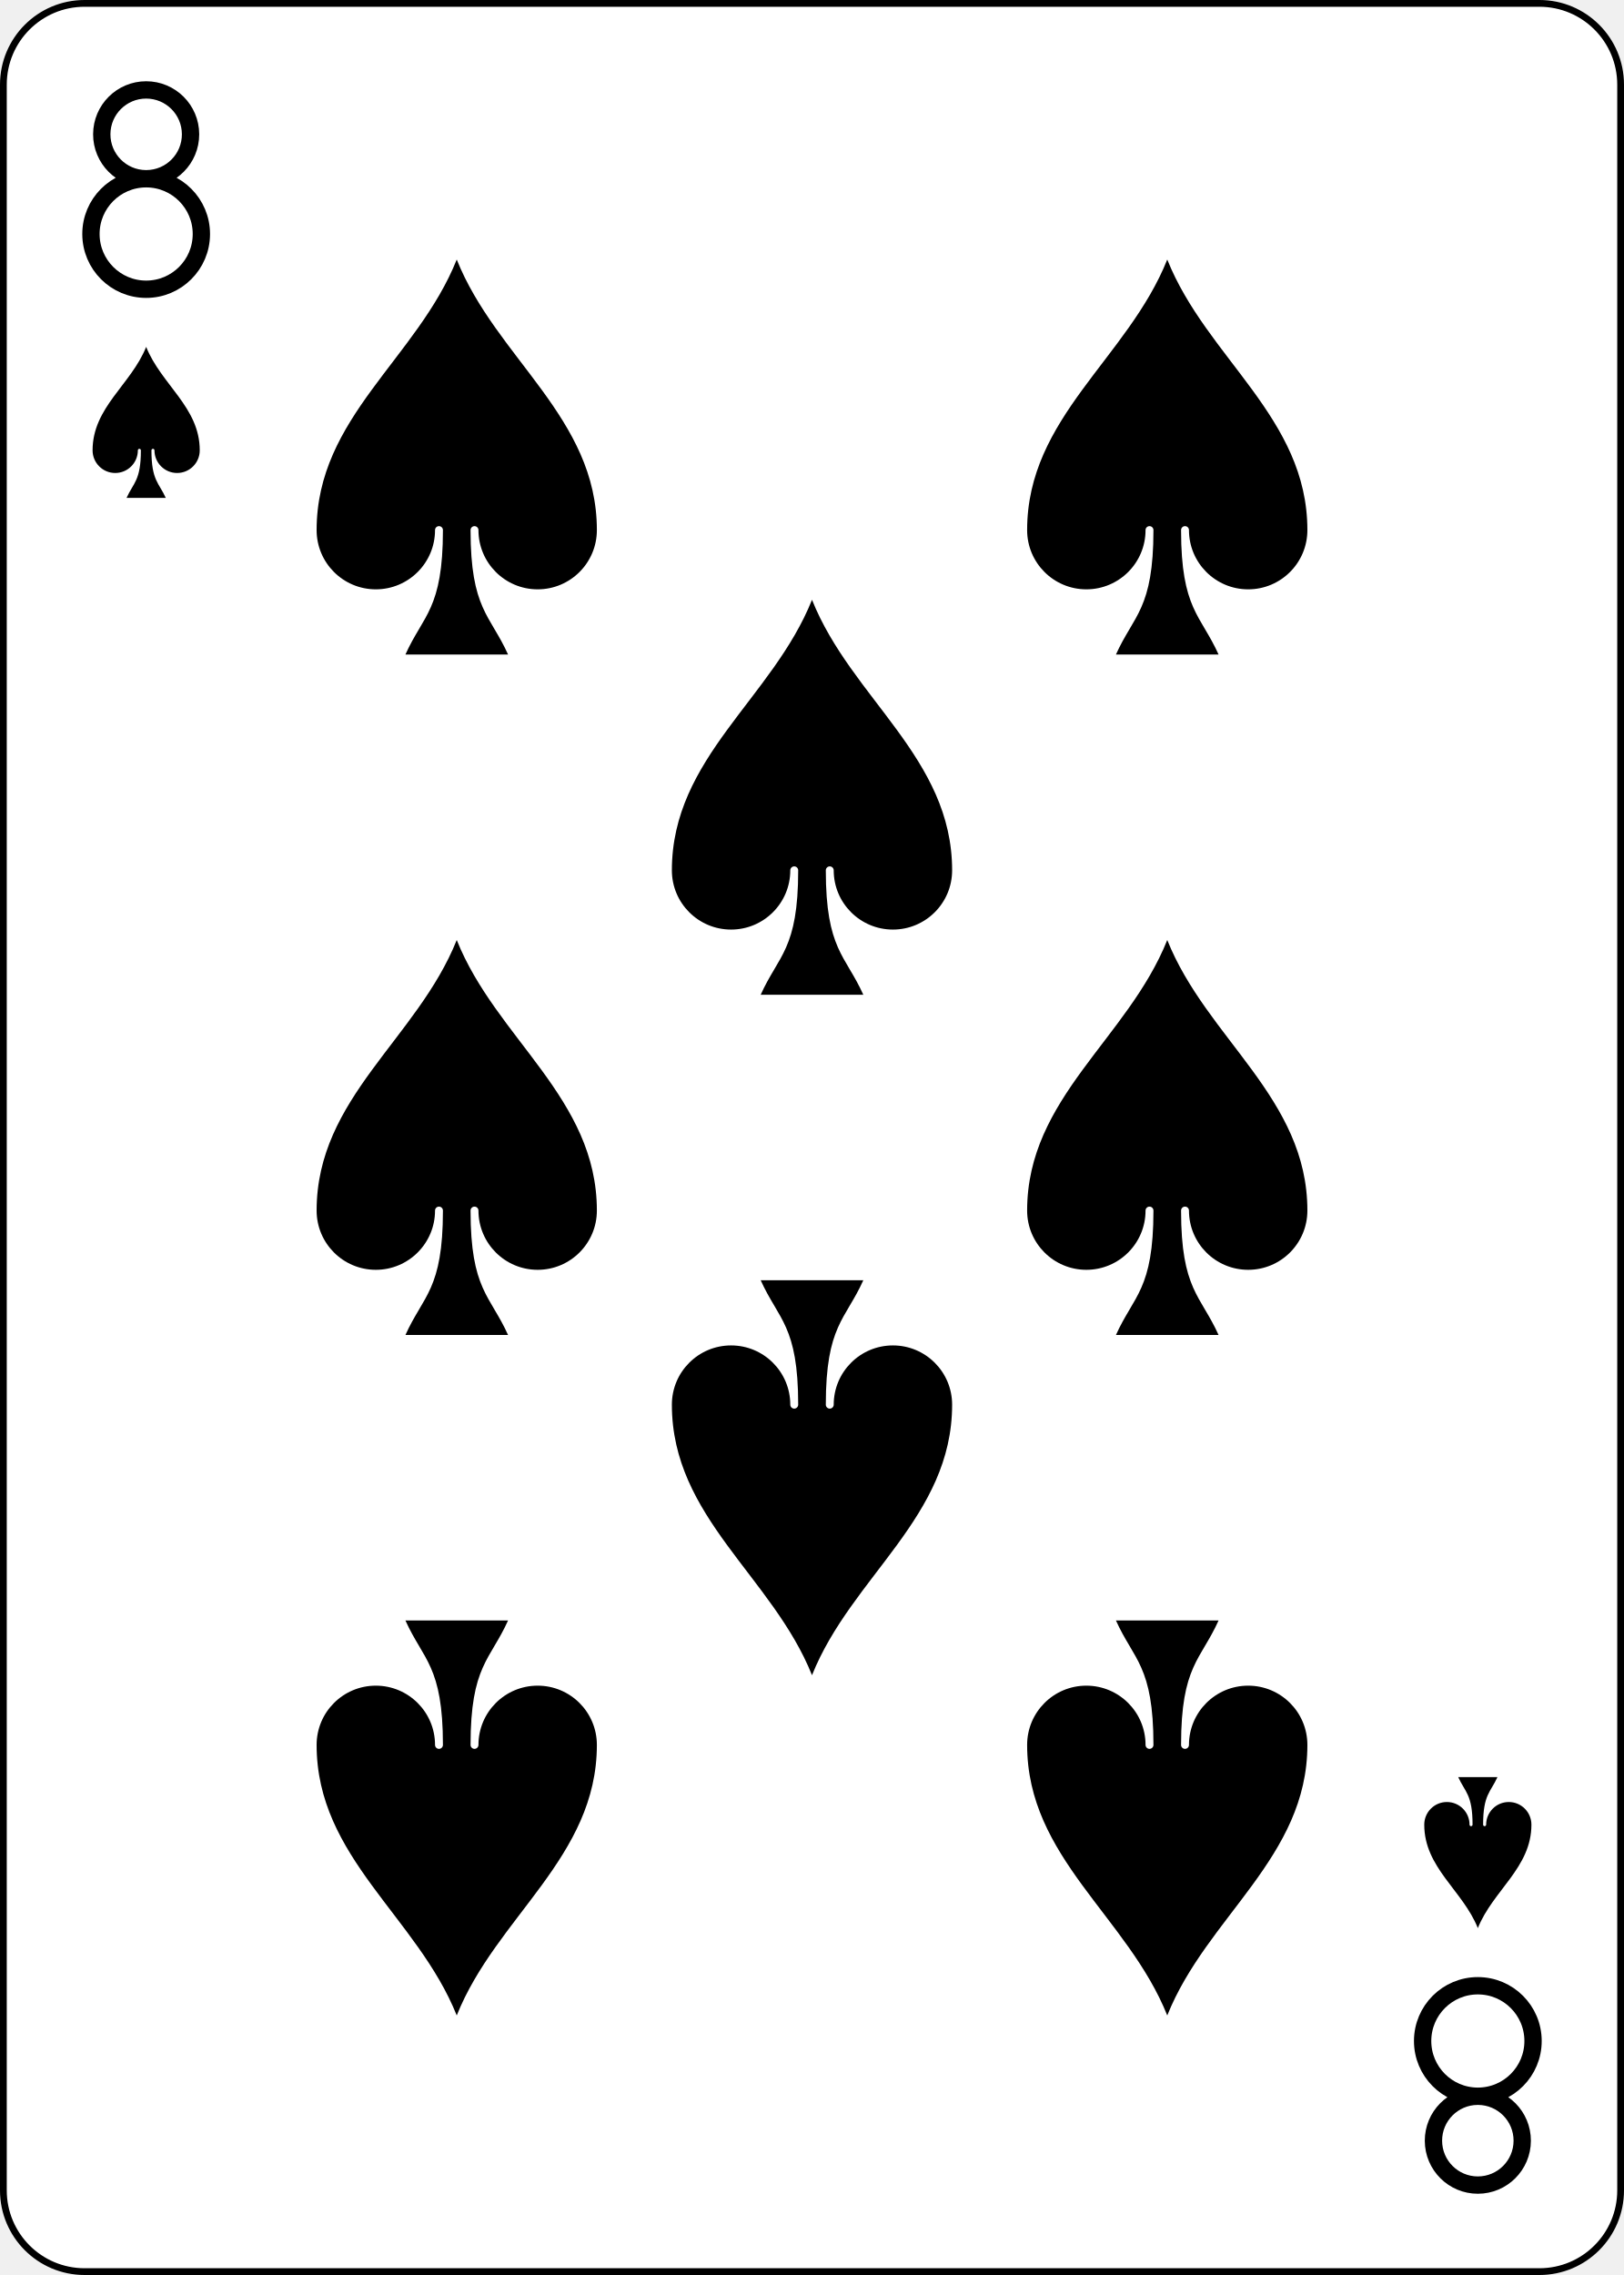
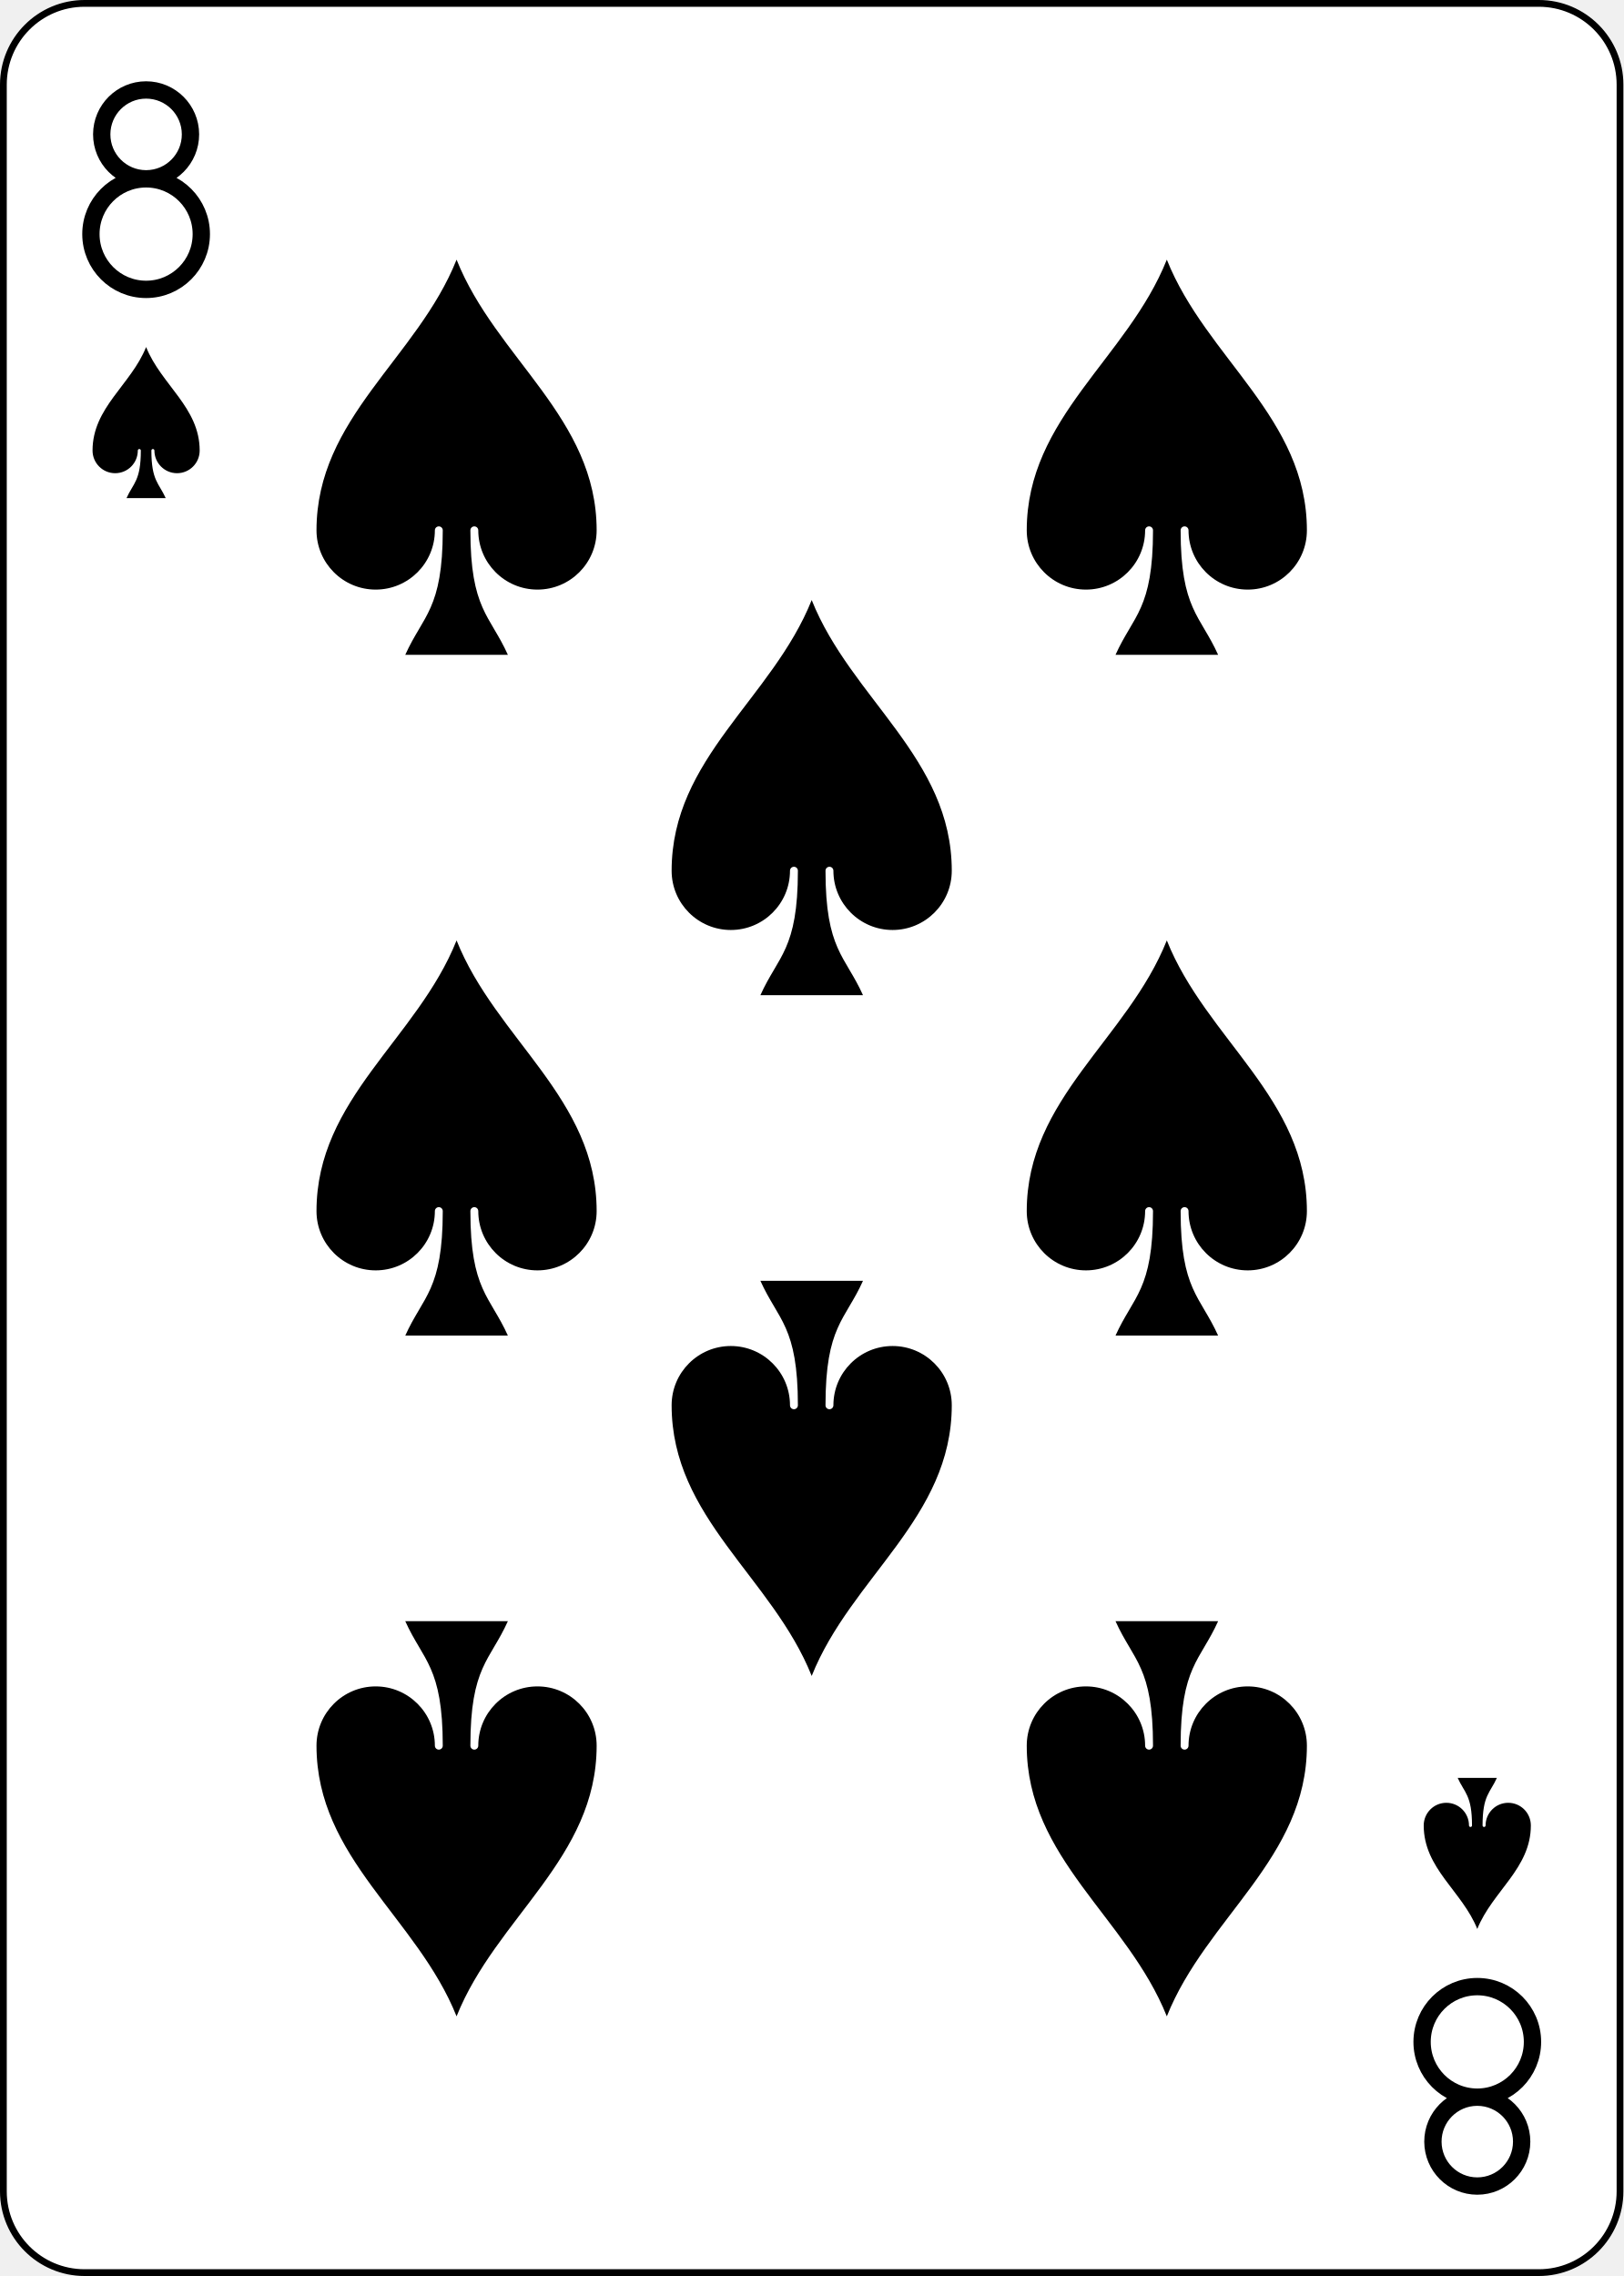
- <svg xmlns="http://www.w3.org/2000/svg" xmlns:xlink="http://www.w3.org/1999/xlink" class="card" face="8S" height="1in" preserveAspectRatio="none" viewBox="-120 -168 240 336" width="0.714in">
+ <svg xmlns="http://www.w3.org/2000/svg" xmlns:xlink="http://www.w3.org/1999/xlink" class="card" face="8S" height="0.75in" preserveAspectRatio="none" viewBox="-120 -168 240 336" width="0.535in">
  <symbol id="SS8" viewBox="-600 -600 1200 1200" preserveAspectRatio="xMinYMid">
    <path d="M0 -500C100 -250 355 -100 355 185A150 150 0 0 1 55 185A10 10 0 0 0 35 185C35 385 85 400 130 500L-130 500C-85 400 -35 385 -35 185A10 10 0 0 0 -55 185A150 150 0 0 1 -355 185C-355 -100 -100 -250 0 -500Z" fill="black" />
  </symbol>
  <symbol id="VS8" viewBox="-500 -500 1000 1000" preserveAspectRatio="xMinYMid">
    <path d="M-1 -50A205 205 0 1 1 1 -50L-1 -50A255 255 0 1 0 1 -50Z" stroke="black" stroke-width="80" stroke-linecap="square" stroke-miterlimit="1.5" fill="none" />
  </symbol>
  <rect width="239" height="335" x="-119.5" y="-167.5" rx="12" ry="12" fill="white" stroke="black" />
  <use xlink:href="#VS8" height="32" x="-114.4" y="-156" />
  <use xlink:href="#SS8" height="26.769" x="-111.784" y="-119" />
  <use xlink:href="#SS8" height="70" x="-87.501" y="-135.501" />
  <use xlink:href="#SS8" height="70" x="17.501" y="-135.501" />
  <use xlink:href="#SS8" height="70" x="-35" y="-85.25" />
  <use xlink:href="#SS8" height="70" x="-87.501" y="-35" />
  <use xlink:href="#SS8" height="70" x="17.501" y="-35" />
  <g transform="rotate(180)">
    <use xlink:href="#VS8" height="32" x="-114.4" y="-156" />
    <use xlink:href="#SS8" height="26.769" x="-111.784" y="-119" />
    <use xlink:href="#SS8" height="70" x="-87.501" y="-135.501" />
    <use xlink:href="#SS8" height="70" x="17.501" y="-135.501" />
    <use xlink:href="#SS8" height="70" x="-35" y="-85.25" />
  </g>
</svg>
